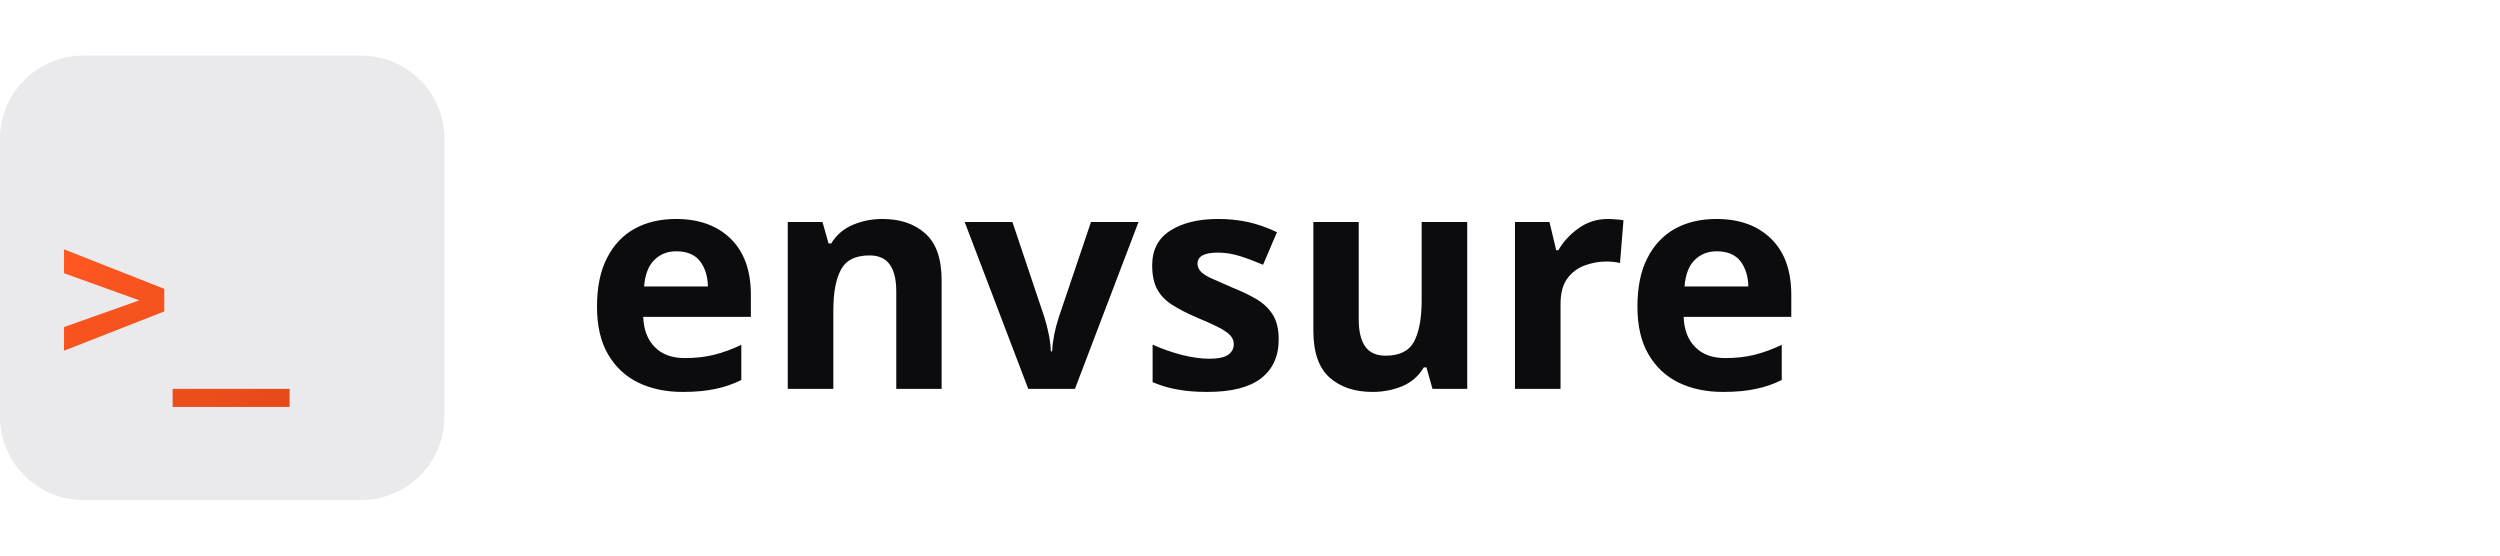
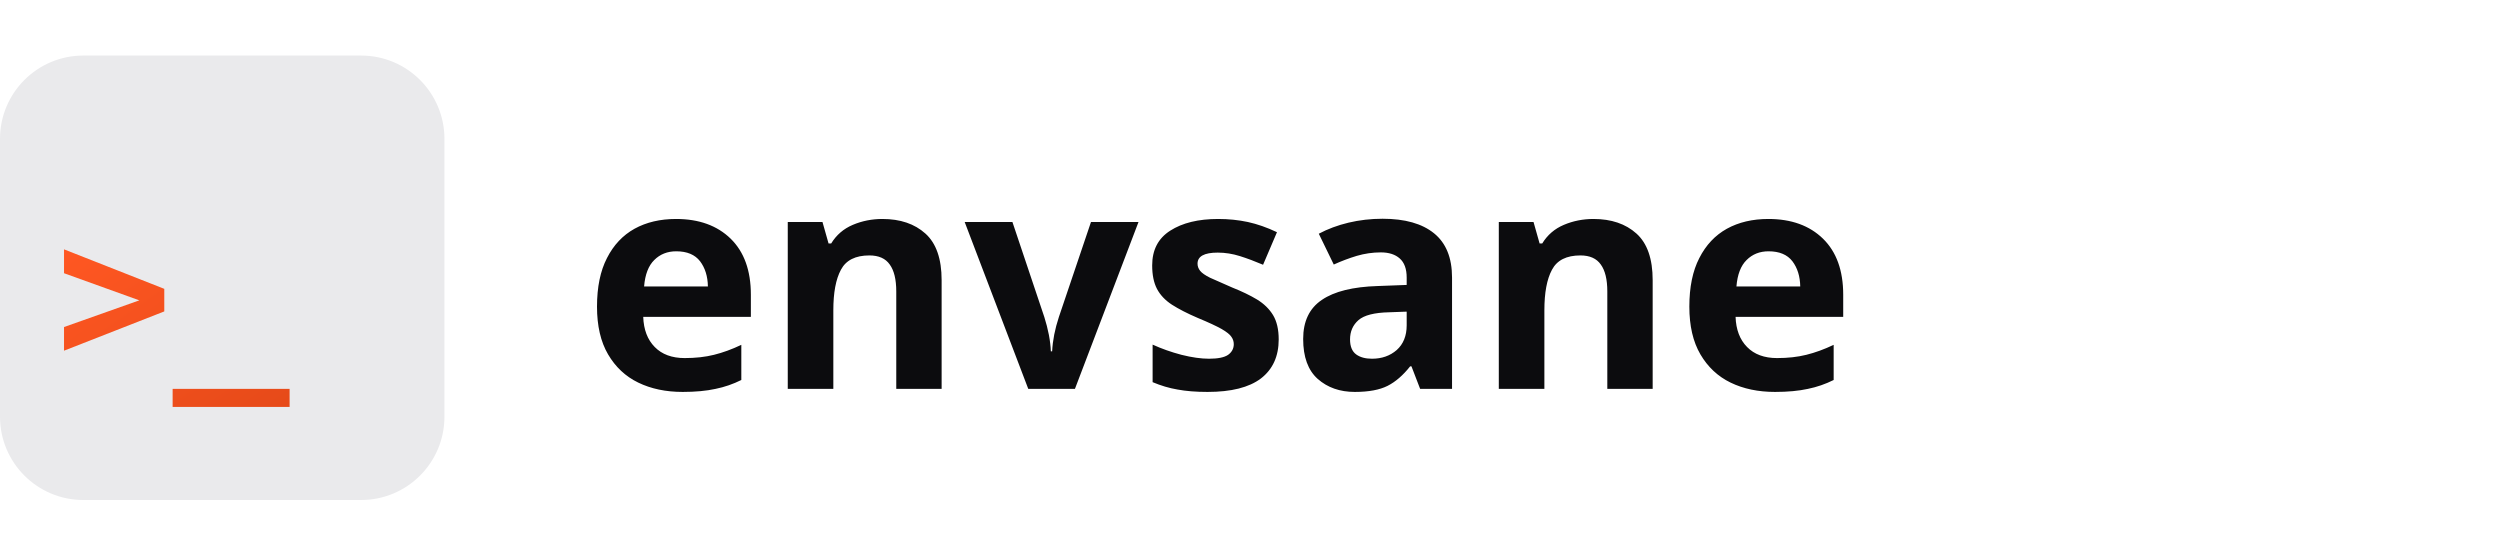
<svg xmlns="http://www.w3.org/2000/svg" viewBox="0 0 180 40">
  <defs>
    <linearGradient id="logoGradDark" x1="0%" y1="0%" x2="100%" y2="100%">
      <stop offset="0%" style="stop-color:#FF5722" />
      <stop offset="100%" style="stop-color:#E64A19" />
    </linearGradient>
  </defs>
  <rect x="0" y="4" width="32" height="32" rx="6" fill="#EAEAEC" />
  <text x="4" y="26" font-family="'JetBrains Mono', monospace" font-size="14" font-weight="bold" fill="url(#logoGradDark)">&gt;_</text>
-   <text x="42" y="28" font-family="'Space Grotesk', sans-serif" font-size="22" font-weight="600" fill="#0C0C0E">envsure</text>
+   <text x="42" y="28" font-family="'Space Grotesk', sans-serif" font-size="22" font-weight="600" fill="#0C0C0E">envsane</text>
</svg>
